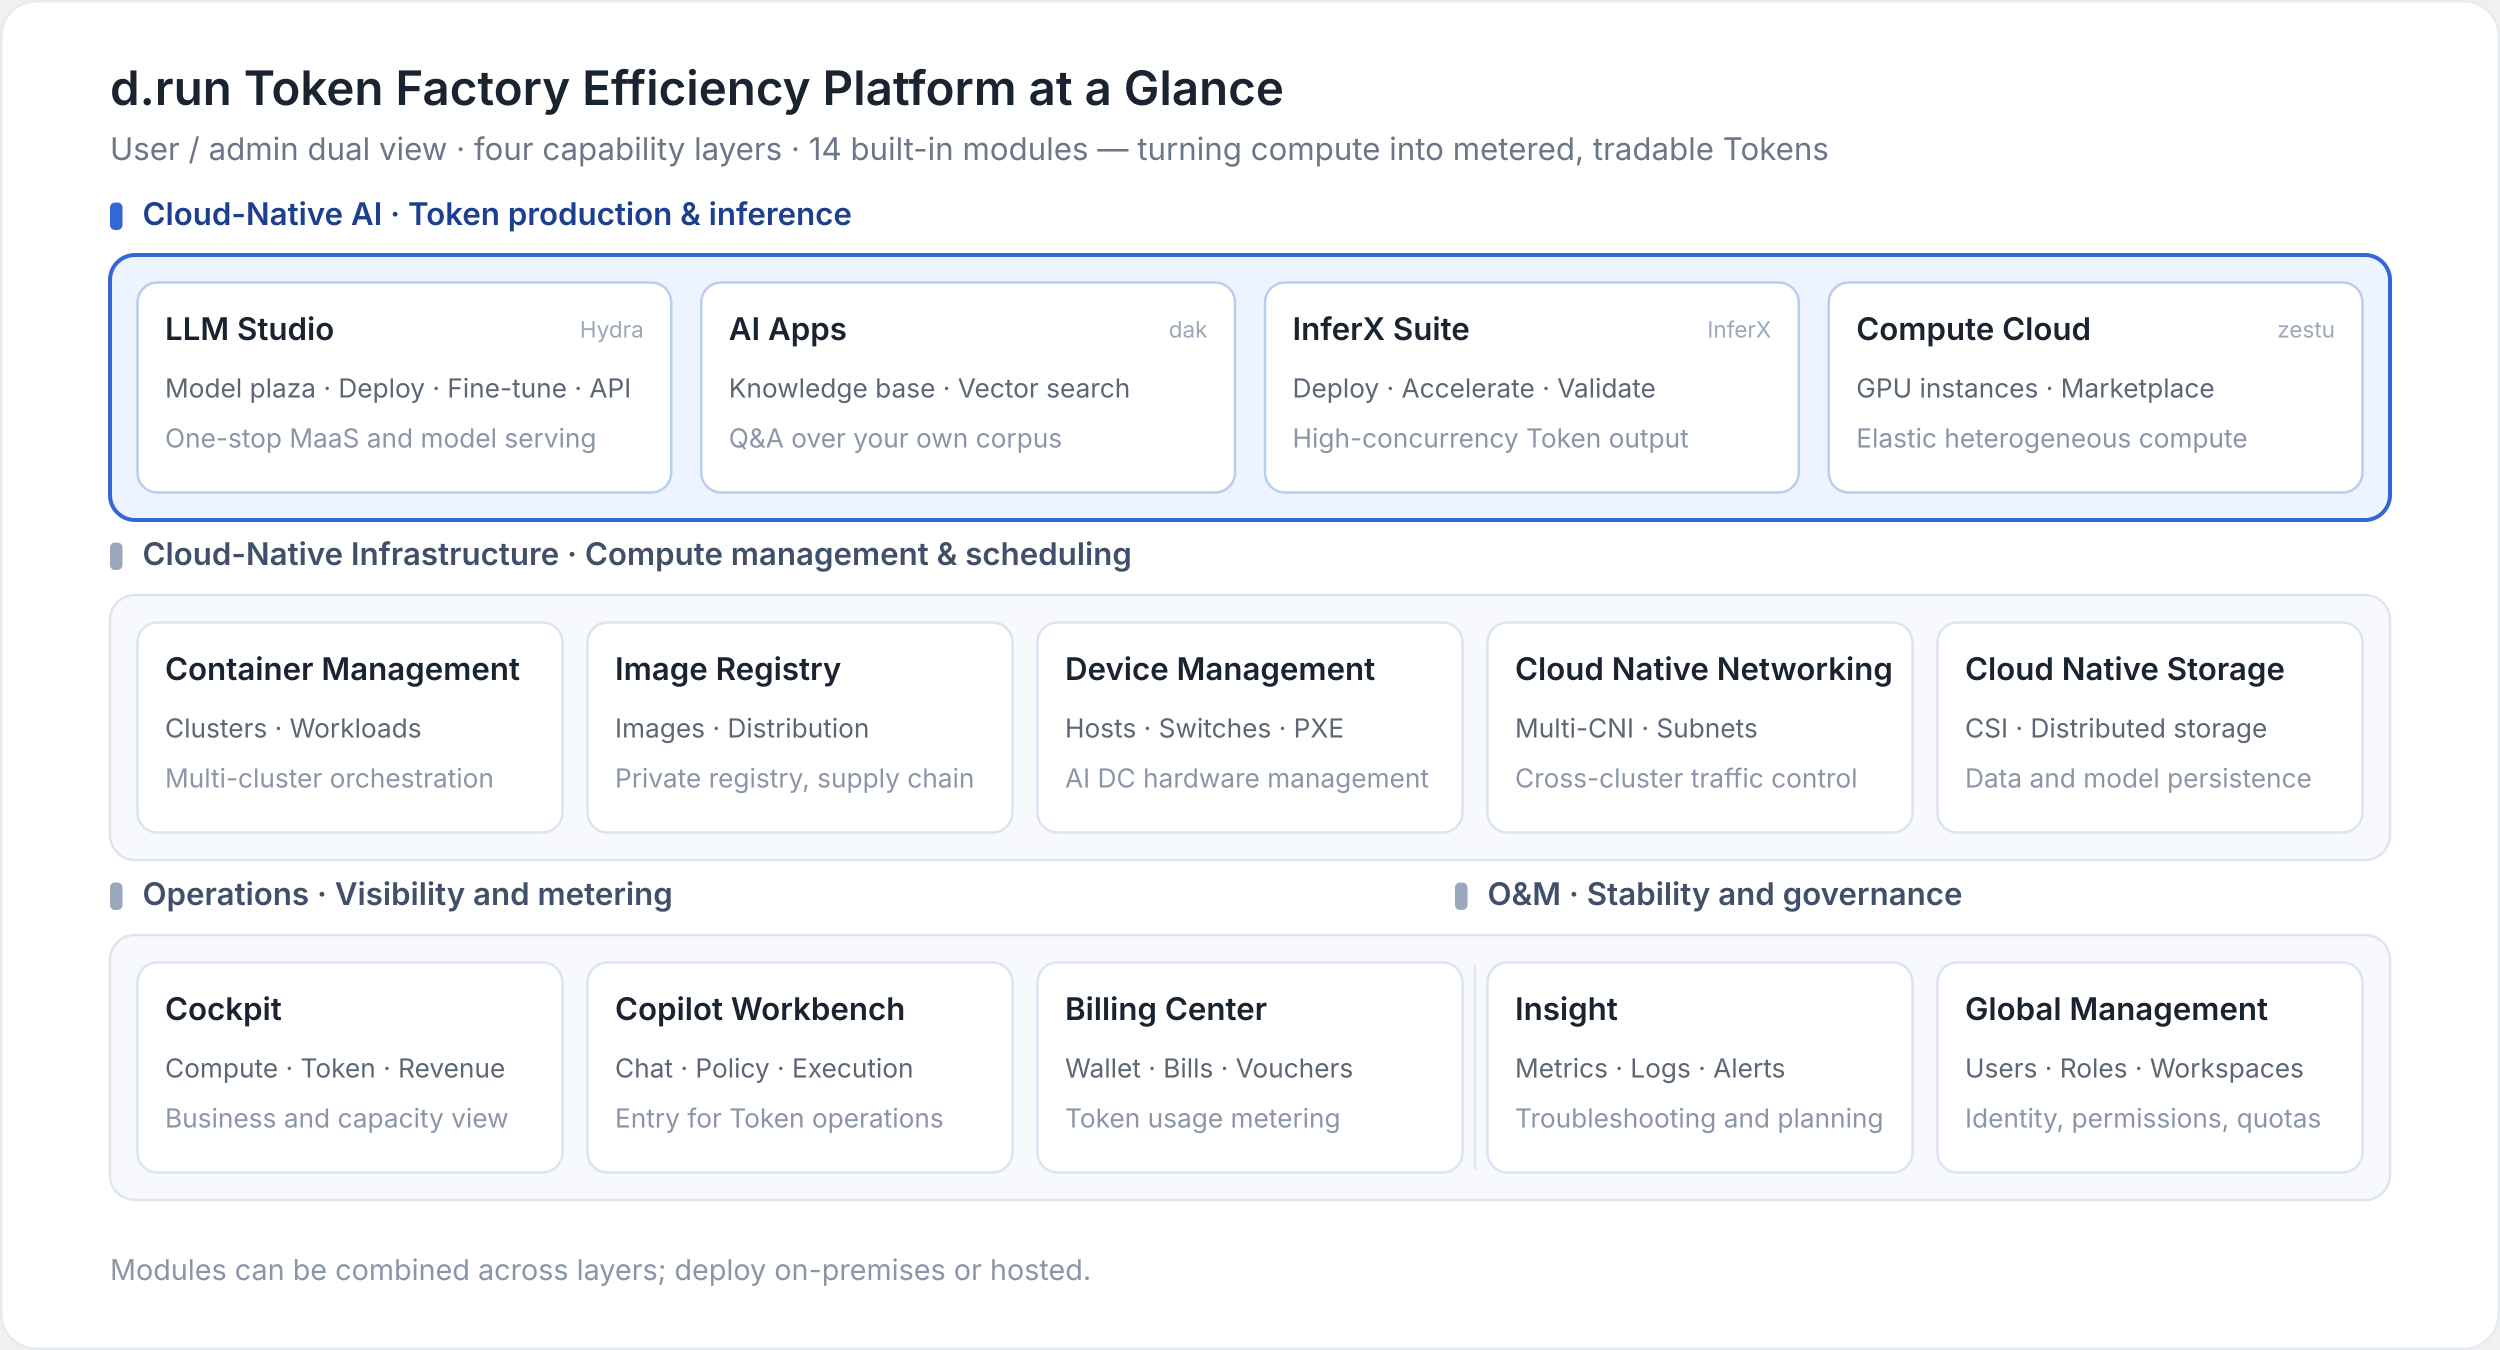
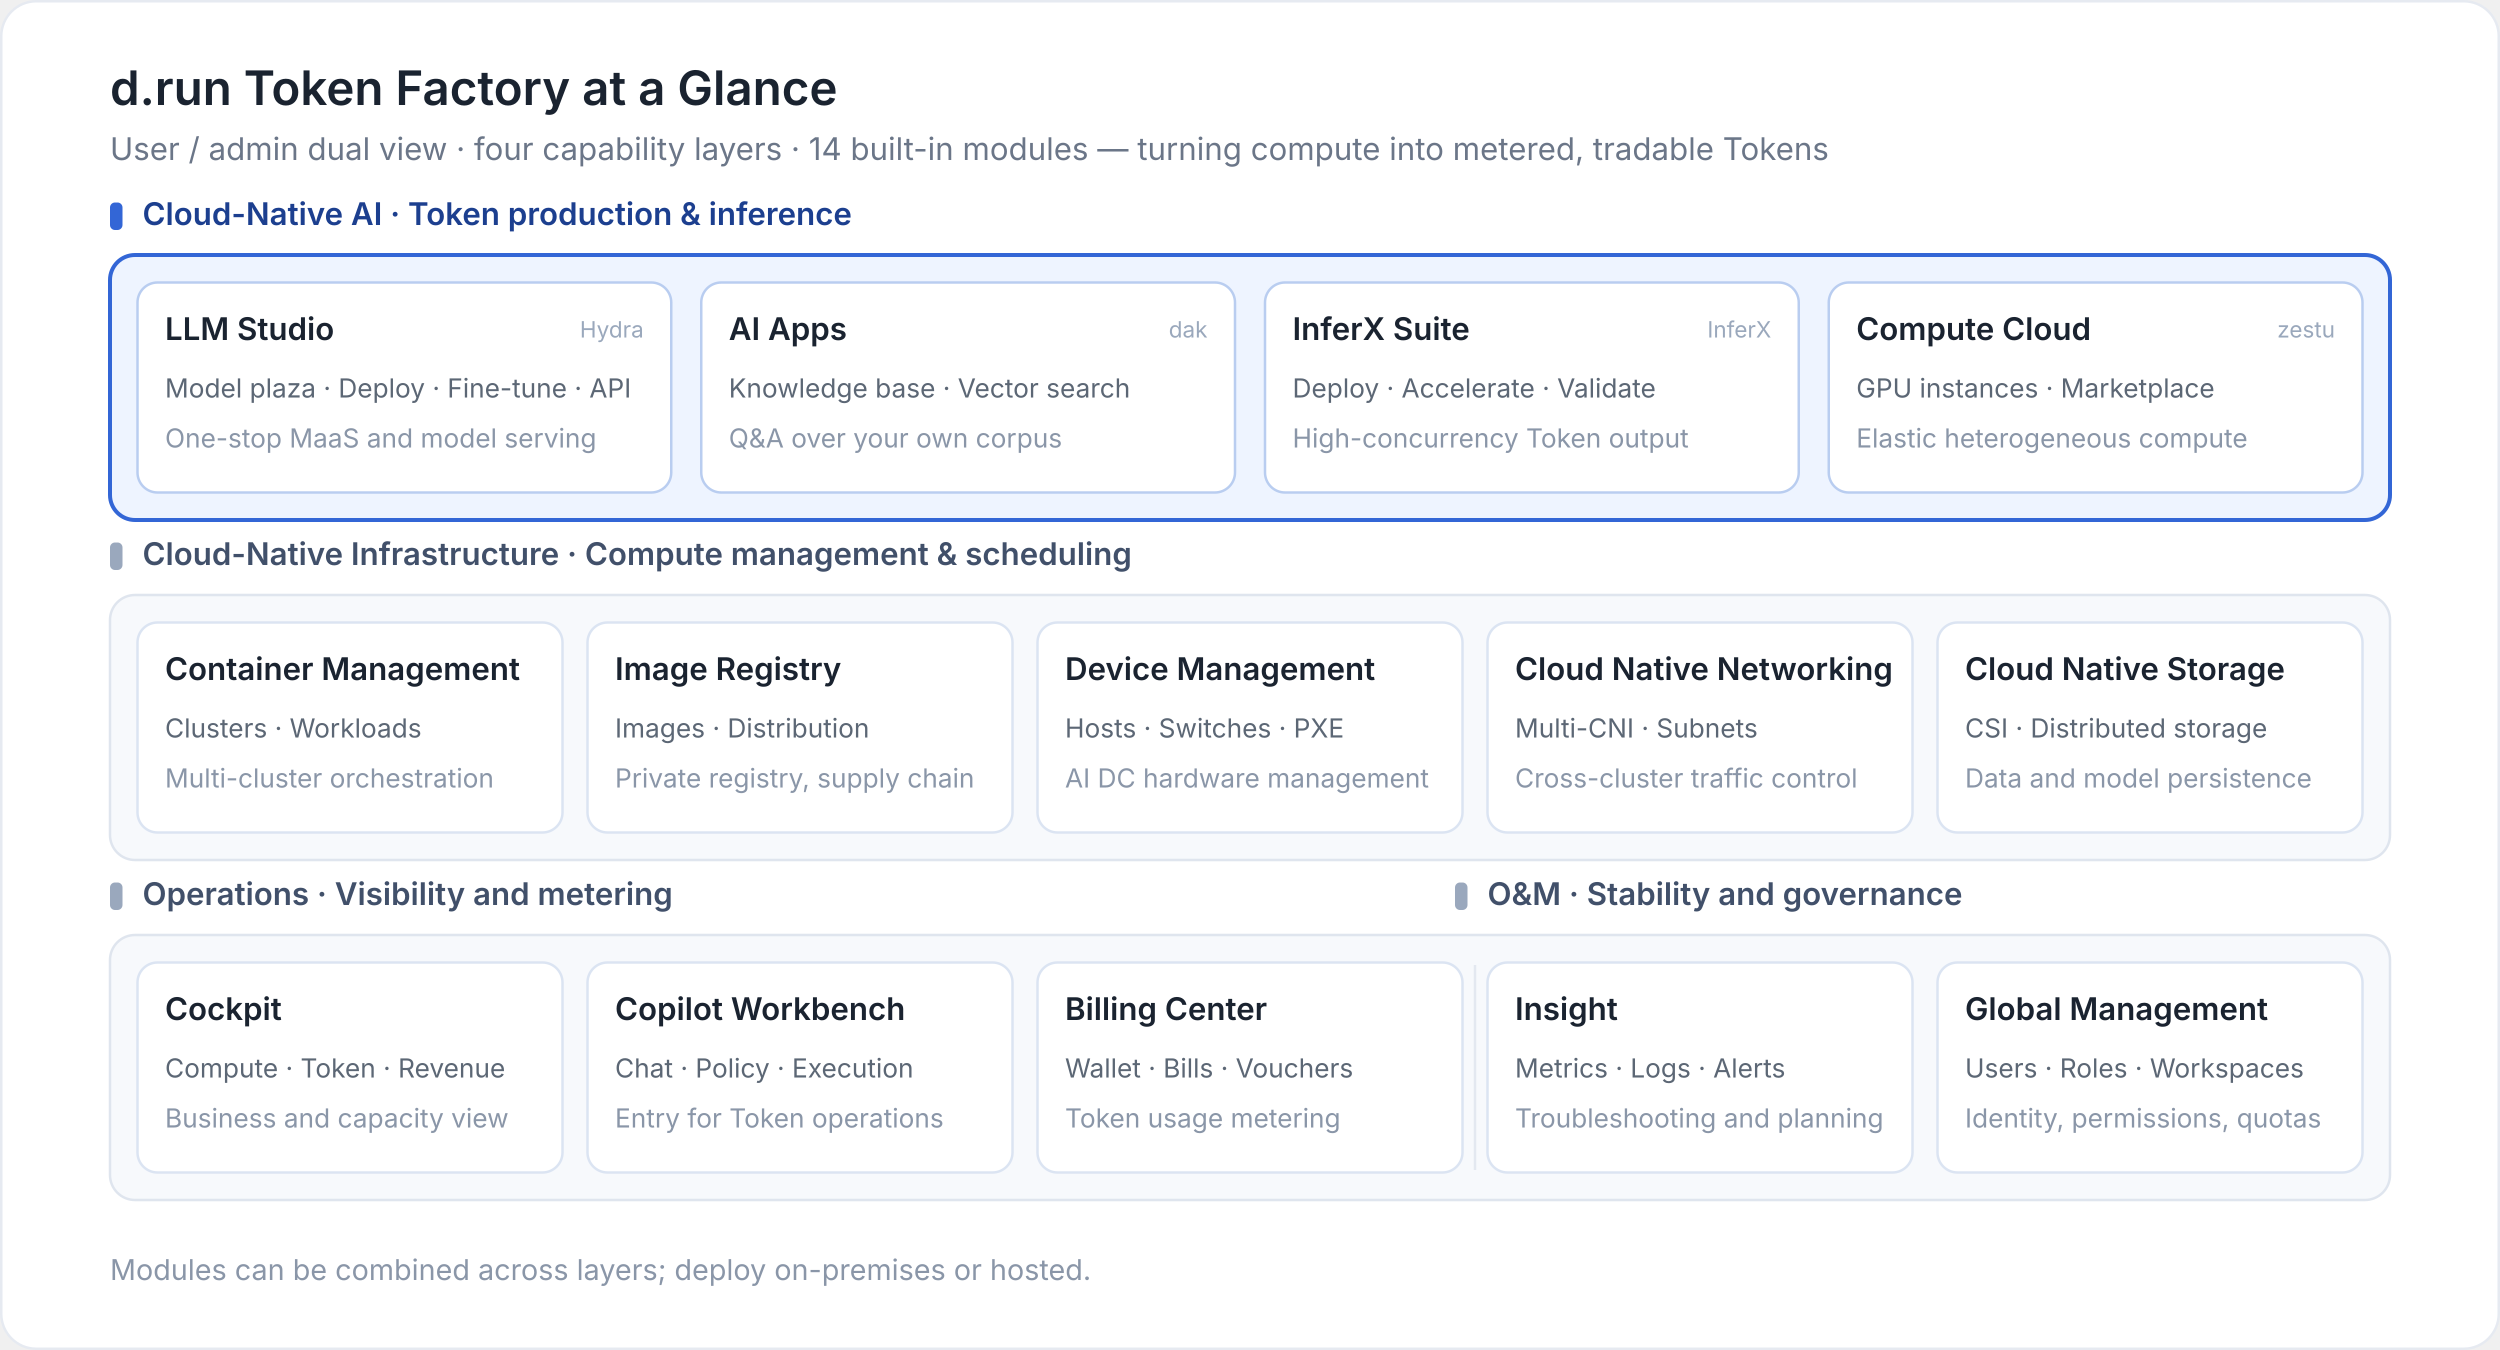
<svg xmlns="http://www.w3.org/2000/svg" width="1000" height="540" viewBox="0 0 1000 540" role="img" aria-labelledby="title desc">
  <rect x="0.5" y="0.5" width="999" height="539" rx="14" fill="#ffffff" stroke="#e6eaf1" />
-   <text x="44" y="42" font-family="-apple-system, 'PingFang SC', 'Microsoft YaHei', 'Segoe UI', sans-serif" font-size="19" font-weight="600" fill="#1a2330">d.run Token Factory Efficiency Platform at a Glance</text>
+   <text x="44" y="42" font-family="-apple-system, 'PingFang SC', 'Microsoft YaHei', 'Segoe UI', sans-serif" font-size="19" font-weight="600" fill="#1a2330">d.run Token Factory at a Glance</text>
  <text x="44" y="64" font-family="-apple-system, 'PingFang SC', 'Microsoft YaHei', 'Segoe UI', sans-serif" font-size="12.5" fill="#6b7688">User / admin dual view · four capability layers · 14 built-in modules — turning compute into metered, tradable Tokens</text>
  <rect x="44" y="81" width="5" height="11" rx="2" fill="#3366d6" />
  <text x="57" y="90" font-family="-apple-system, 'PingFang SC', 'Microsoft YaHei', 'Segoe UI', sans-serif" font-size="12.5" font-weight="600" fill="#1c3f8f">Cloud-Native AI · Token production &amp; inference</text>
  <rect x="44" y="102" width="912" height="106" rx="10" fill="#eef4ff" stroke="#3366d6" stroke-width="1.6" />
  <rect x="55" y="113" width="213.5" height="84" rx="8" fill="#ffffff" stroke="#b9cdf0" />
  <text x="66" y="136" font-family="-apple-system, 'PingFang SC', 'Microsoft YaHei', 'Segoe UI', sans-serif" font-size="12.5" font-weight="600" fill="#1a2330">LLM Studio</text>
  <text x="257.5" y="135" text-anchor="end" font-family="-apple-system, 'PingFang SC', 'Microsoft YaHei', 'Segoe UI', sans-serif" font-size="9" fill="#9aa8bc">Hydra</text>
  <text x="66" y="159" font-family="-apple-system, 'PingFang SC', 'Microsoft YaHei', 'Segoe UI', sans-serif" font-size="10.5" fill="#5c6775">Model plaza · Deploy · Fine-tune · API</text>
  <text x="66" y="179" font-family="-apple-system, 'PingFang SC', 'Microsoft YaHei', 'Segoe UI', sans-serif" font-size="10.5" fill="#8a96a8">One-stop MaaS and model serving</text>
  <rect x="280.5" y="113" width="213.5" height="84" rx="8" fill="#ffffff" stroke="#b9cdf0" />
  <text x="291.5" y="136" font-family="-apple-system, 'PingFang SC', 'Microsoft YaHei', 'Segoe UI', sans-serif" font-size="12.5" font-weight="600" fill="#1a2330">AI Apps</text>
  <text x="483" y="135" text-anchor="end" font-family="-apple-system, 'PingFang SC', 'Microsoft YaHei', 'Segoe UI', sans-serif" font-size="9" fill="#9aa8bc">dak</text>
  <text x="291.5" y="159" font-family="-apple-system, 'PingFang SC', 'Microsoft YaHei', 'Segoe UI', sans-serif" font-size="10.5" fill="#5c6775">Knowledge base · Vector search</text>
  <text x="291.5" y="179" font-family="-apple-system, 'PingFang SC', 'Microsoft YaHei', 'Segoe UI', sans-serif" font-size="10.5" fill="#8a96a8">Q&amp;A over your own corpus</text>
  <rect x="506" y="113" width="213.5" height="84" rx="8" fill="#ffffff" stroke="#b9cdf0" />
  <text x="517" y="136" font-family="-apple-system, 'PingFang SC', 'Microsoft YaHei', 'Segoe UI', sans-serif" font-size="12.5" font-weight="600" fill="#1a2330">InferX Suite</text>
  <text x="708.5" y="135" text-anchor="end" font-family="-apple-system, 'PingFang SC', 'Microsoft YaHei', 'Segoe UI', sans-serif" font-size="9" fill="#9aa8bc">InferX</text>
  <text x="517" y="159" font-family="-apple-system, 'PingFang SC', 'Microsoft YaHei', 'Segoe UI', sans-serif" font-size="10.5" fill="#5c6775">Deploy · Accelerate · Validate</text>
  <text x="517" y="179" font-family="-apple-system, 'PingFang SC', 'Microsoft YaHei', 'Segoe UI', sans-serif" font-size="10.5" fill="#8a96a8">High-concurrency Token output</text>
  <rect x="731.5" y="113" width="213.5" height="84" rx="8" fill="#ffffff" stroke="#b9cdf0" />
  <text x="742.5" y="136" font-family="-apple-system, 'PingFang SC', 'Microsoft YaHei', 'Segoe UI', sans-serif" font-size="12.5" font-weight="600" fill="#1a2330">Compute Cloud</text>
  <text x="934" y="135" text-anchor="end" font-family="-apple-system, 'PingFang SC', 'Microsoft YaHei', 'Segoe UI', sans-serif" font-size="9" fill="#9aa8bc">zestu</text>
  <text x="742.5" y="159" font-family="-apple-system, 'PingFang SC', 'Microsoft YaHei', 'Segoe UI', sans-serif" font-size="10.5" fill="#5c6775">GPU instances · Marketplace</text>
  <text x="742.5" y="179" font-family="-apple-system, 'PingFang SC', 'Microsoft YaHei', 'Segoe UI', sans-serif" font-size="10.5" fill="#8a96a8">Elastic heterogeneous compute</text>
  <rect x="44" y="217" width="5" height="11" rx="2" fill="#9aa8bd" />
  <text x="57" y="226" font-family="-apple-system, 'PingFang SC', 'Microsoft YaHei', 'Segoe UI', sans-serif" font-size="12.5" font-weight="600" fill="#41506a">Cloud-Native Infrastructure · Compute management &amp; scheduling</text>
  <rect x="44" y="238" width="912" height="106" rx="10" fill="#f7f9fc" stroke="#dfe5ee" stroke-width="1" />
  <rect x="55" y="249" width="170" height="84" rx="8" fill="#ffffff" stroke="#dbe4f2" />
  <text x="66" y="272" font-family="-apple-system, 'PingFang SC', 'Microsoft YaHei', 'Segoe UI', sans-serif" font-size="12.5" font-weight="600" fill="#1a2330">Container Management</text>
  <text x="66" y="295" font-family="-apple-system, 'PingFang SC', 'Microsoft YaHei', 'Segoe UI', sans-serif" font-size="10.5" fill="#5c6775">Clusters · Workloads</text>
  <text x="66" y="315" font-family="-apple-system, 'PingFang SC', 'Microsoft YaHei', 'Segoe UI', sans-serif" font-size="10.5" fill="#8a96a8">Multi-cluster orchestration</text>
  <rect x="235" y="249" width="170" height="84" rx="8" fill="#ffffff" stroke="#dbe4f2" />
  <text x="246" y="272" font-family="-apple-system, 'PingFang SC', 'Microsoft YaHei', 'Segoe UI', sans-serif" font-size="12.5" font-weight="600" fill="#1a2330">Image Registry</text>
  <text x="246" y="295" font-family="-apple-system, 'PingFang SC', 'Microsoft YaHei', 'Segoe UI', sans-serif" font-size="10.5" fill="#5c6775">Images · Distribution</text>
  <text x="246" y="315" font-family="-apple-system, 'PingFang SC', 'Microsoft YaHei', 'Segoe UI', sans-serif" font-size="10.5" fill="#8a96a8">Private registry, supply chain</text>
  <rect x="415" y="249" width="170" height="84" rx="8" fill="#ffffff" stroke="#dbe4f2" />
  <text x="426" y="272" font-family="-apple-system, 'PingFang SC', 'Microsoft YaHei', 'Segoe UI', sans-serif" font-size="12.5" font-weight="600" fill="#1a2330">Device Management</text>
  <text x="426" y="295" font-family="-apple-system, 'PingFang SC', 'Microsoft YaHei', 'Segoe UI', sans-serif" font-size="10.5" fill="#5c6775">Hosts · Switches · PXE</text>
  <text x="426" y="315" font-family="-apple-system, 'PingFang SC', 'Microsoft YaHei', 'Segoe UI', sans-serif" font-size="10.5" fill="#8a96a8">AI DC hardware management</text>
  <rect x="595" y="249" width="170" height="84" rx="8" fill="#ffffff" stroke="#dbe4f2" />
  <text x="606" y="272" font-family="-apple-system, 'PingFang SC', 'Microsoft YaHei', 'Segoe UI', sans-serif" font-size="12.5" font-weight="600" fill="#1a2330">Cloud Native Networking</text>
  <text x="606" y="295" font-family="-apple-system, 'PingFang SC', 'Microsoft YaHei', 'Segoe UI', sans-serif" font-size="10.5" fill="#5c6775">Multi-CNI · Subnets</text>
  <text x="606" y="315" font-family="-apple-system, 'PingFang SC', 'Microsoft YaHei', 'Segoe UI', sans-serif" font-size="10.5" fill="#8a96a8">Cross-cluster traffic control</text>
  <rect x="775" y="249" width="170" height="84" rx="8" fill="#ffffff" stroke="#dbe4f2" />
  <text x="786" y="272" font-family="-apple-system, 'PingFang SC', 'Microsoft YaHei', 'Segoe UI', sans-serif" font-size="12.5" font-weight="600" fill="#1a2330">Cloud Native Storage</text>
  <text x="786" y="295" font-family="-apple-system, 'PingFang SC', 'Microsoft YaHei', 'Segoe UI', sans-serif" font-size="10.5" fill="#5c6775">CSI · Distributed storage</text>
  <text x="786" y="315" font-family="-apple-system, 'PingFang SC', 'Microsoft YaHei', 'Segoe UI', sans-serif" font-size="10.5" fill="#8a96a8">Data and model persistence</text>
  <rect x="44" y="353" width="5" height="11" rx="2" fill="#9aa8bd" />
  <text x="57" y="362" font-family="-apple-system, 'PingFang SC', 'Microsoft YaHei', 'Segoe UI', sans-serif" font-size="12.5" font-weight="600" fill="#41506a">Operations · Visibility and metering</text>
  <rect x="582" y="353" width="5" height="11" rx="2" fill="#9aa8bd" />
  <text x="595" y="362" font-family="-apple-system, 'PingFang SC', 'Microsoft YaHei', 'Segoe UI', sans-serif" font-size="12.5" font-weight="600" fill="#41506a">O&amp;M · Stability and governance</text>
  <rect x="44" y="374" width="912" height="106" rx="10" fill="#f7f9fc" stroke="#dfe5ee" stroke-width="1" />
  <line x1="590" y1="386" x2="590" y2="468" stroke="#e3e8f0" stroke-width="1" />
  <rect x="55" y="385" width="170" height="84" rx="8" fill="#ffffff" stroke="#dbe4f2" />
  <text x="66" y="408" font-family="-apple-system, 'PingFang SC', 'Microsoft YaHei', 'Segoe UI', sans-serif" font-size="12.5" font-weight="600" fill="#1a2330">Cockpit</text>
  <text x="66" y="431" font-family="-apple-system, 'PingFang SC', 'Microsoft YaHei', 'Segoe UI', sans-serif" font-size="10.5" fill="#5c6775">Compute · Token · Revenue</text>
  <text x="66" y="451" font-family="-apple-system, 'PingFang SC', 'Microsoft YaHei', 'Segoe UI', sans-serif" font-size="10.5" fill="#8a96a8">Business and capacity view</text>
  <rect x="235" y="385" width="170" height="84" rx="8" fill="#ffffff" stroke="#dbe4f2" />
  <text x="246" y="408" font-family="-apple-system, 'PingFang SC', 'Microsoft YaHei', 'Segoe UI', sans-serif" font-size="12.5" font-weight="600" fill="#1a2330">Copilot Workbench</text>
  <text x="246" y="431" font-family="-apple-system, 'PingFang SC', 'Microsoft YaHei', 'Segoe UI', sans-serif" font-size="10.5" fill="#5c6775">Chat · Policy · Execution</text>
  <text x="246" y="451" font-family="-apple-system, 'PingFang SC', 'Microsoft YaHei', 'Segoe UI', sans-serif" font-size="10.5" fill="#8a96a8">Entry for Token operations</text>
  <rect x="415" y="385" width="170" height="84" rx="8" fill="#ffffff" stroke="#dbe4f2" />
  <text x="426" y="408" font-family="-apple-system, 'PingFang SC', 'Microsoft YaHei', 'Segoe UI', sans-serif" font-size="12.5" font-weight="600" fill="#1a2330">Billing Center</text>
  <text x="426" y="431" font-family="-apple-system, 'PingFang SC', 'Microsoft YaHei', 'Segoe UI', sans-serif" font-size="10.5" fill="#5c6775">Wallet · Bills · Vouchers</text>
  <text x="426" y="451" font-family="-apple-system, 'PingFang SC', 'Microsoft YaHei', 'Segoe UI', sans-serif" font-size="10.5" fill="#8a96a8">Token usage metering</text>
  <rect x="595" y="385" width="170" height="84" rx="8" fill="#ffffff" stroke="#dbe4f2" />
  <text x="606" y="408" font-family="-apple-system, 'PingFang SC', 'Microsoft YaHei', 'Segoe UI', sans-serif" font-size="12.5" font-weight="600" fill="#1a2330">Insight</text>
  <text x="606" y="431" font-family="-apple-system, 'PingFang SC', 'Microsoft YaHei', 'Segoe UI', sans-serif" font-size="10.5" fill="#5c6775">Metrics · Logs · Alerts</text>
  <text x="606" y="451" font-family="-apple-system, 'PingFang SC', 'Microsoft YaHei', 'Segoe UI', sans-serif" font-size="10.5" fill="#8a96a8">Troubleshooting and planning</text>
  <rect x="775" y="385" width="170" height="84" rx="8" fill="#ffffff" stroke="#dbe4f2" />
  <text x="786" y="408" font-family="-apple-system, 'PingFang SC', 'Microsoft YaHei', 'Segoe UI', sans-serif" font-size="12.5" font-weight="600" fill="#1a2330">Global Management</text>
  <text x="786" y="431" font-family="-apple-system, 'PingFang SC', 'Microsoft YaHei', 'Segoe UI', sans-serif" font-size="10.5" fill="#5c6775">Users · Roles · Workspaces</text>
  <text x="786" y="451" font-family="-apple-system, 'PingFang SC', 'Microsoft YaHei', 'Segoe UI', sans-serif" font-size="10.5" fill="#8a96a8">Identity, permissions, quotas</text>
  <text x="44" y="512" font-family="-apple-system, 'PingFang SC', 'Microsoft YaHei', 'Segoe UI', sans-serif" font-size="11.5" fill="#8a96a8">Modules can be combined across layers; deploy on-premises or hosted.</text>
</svg>
